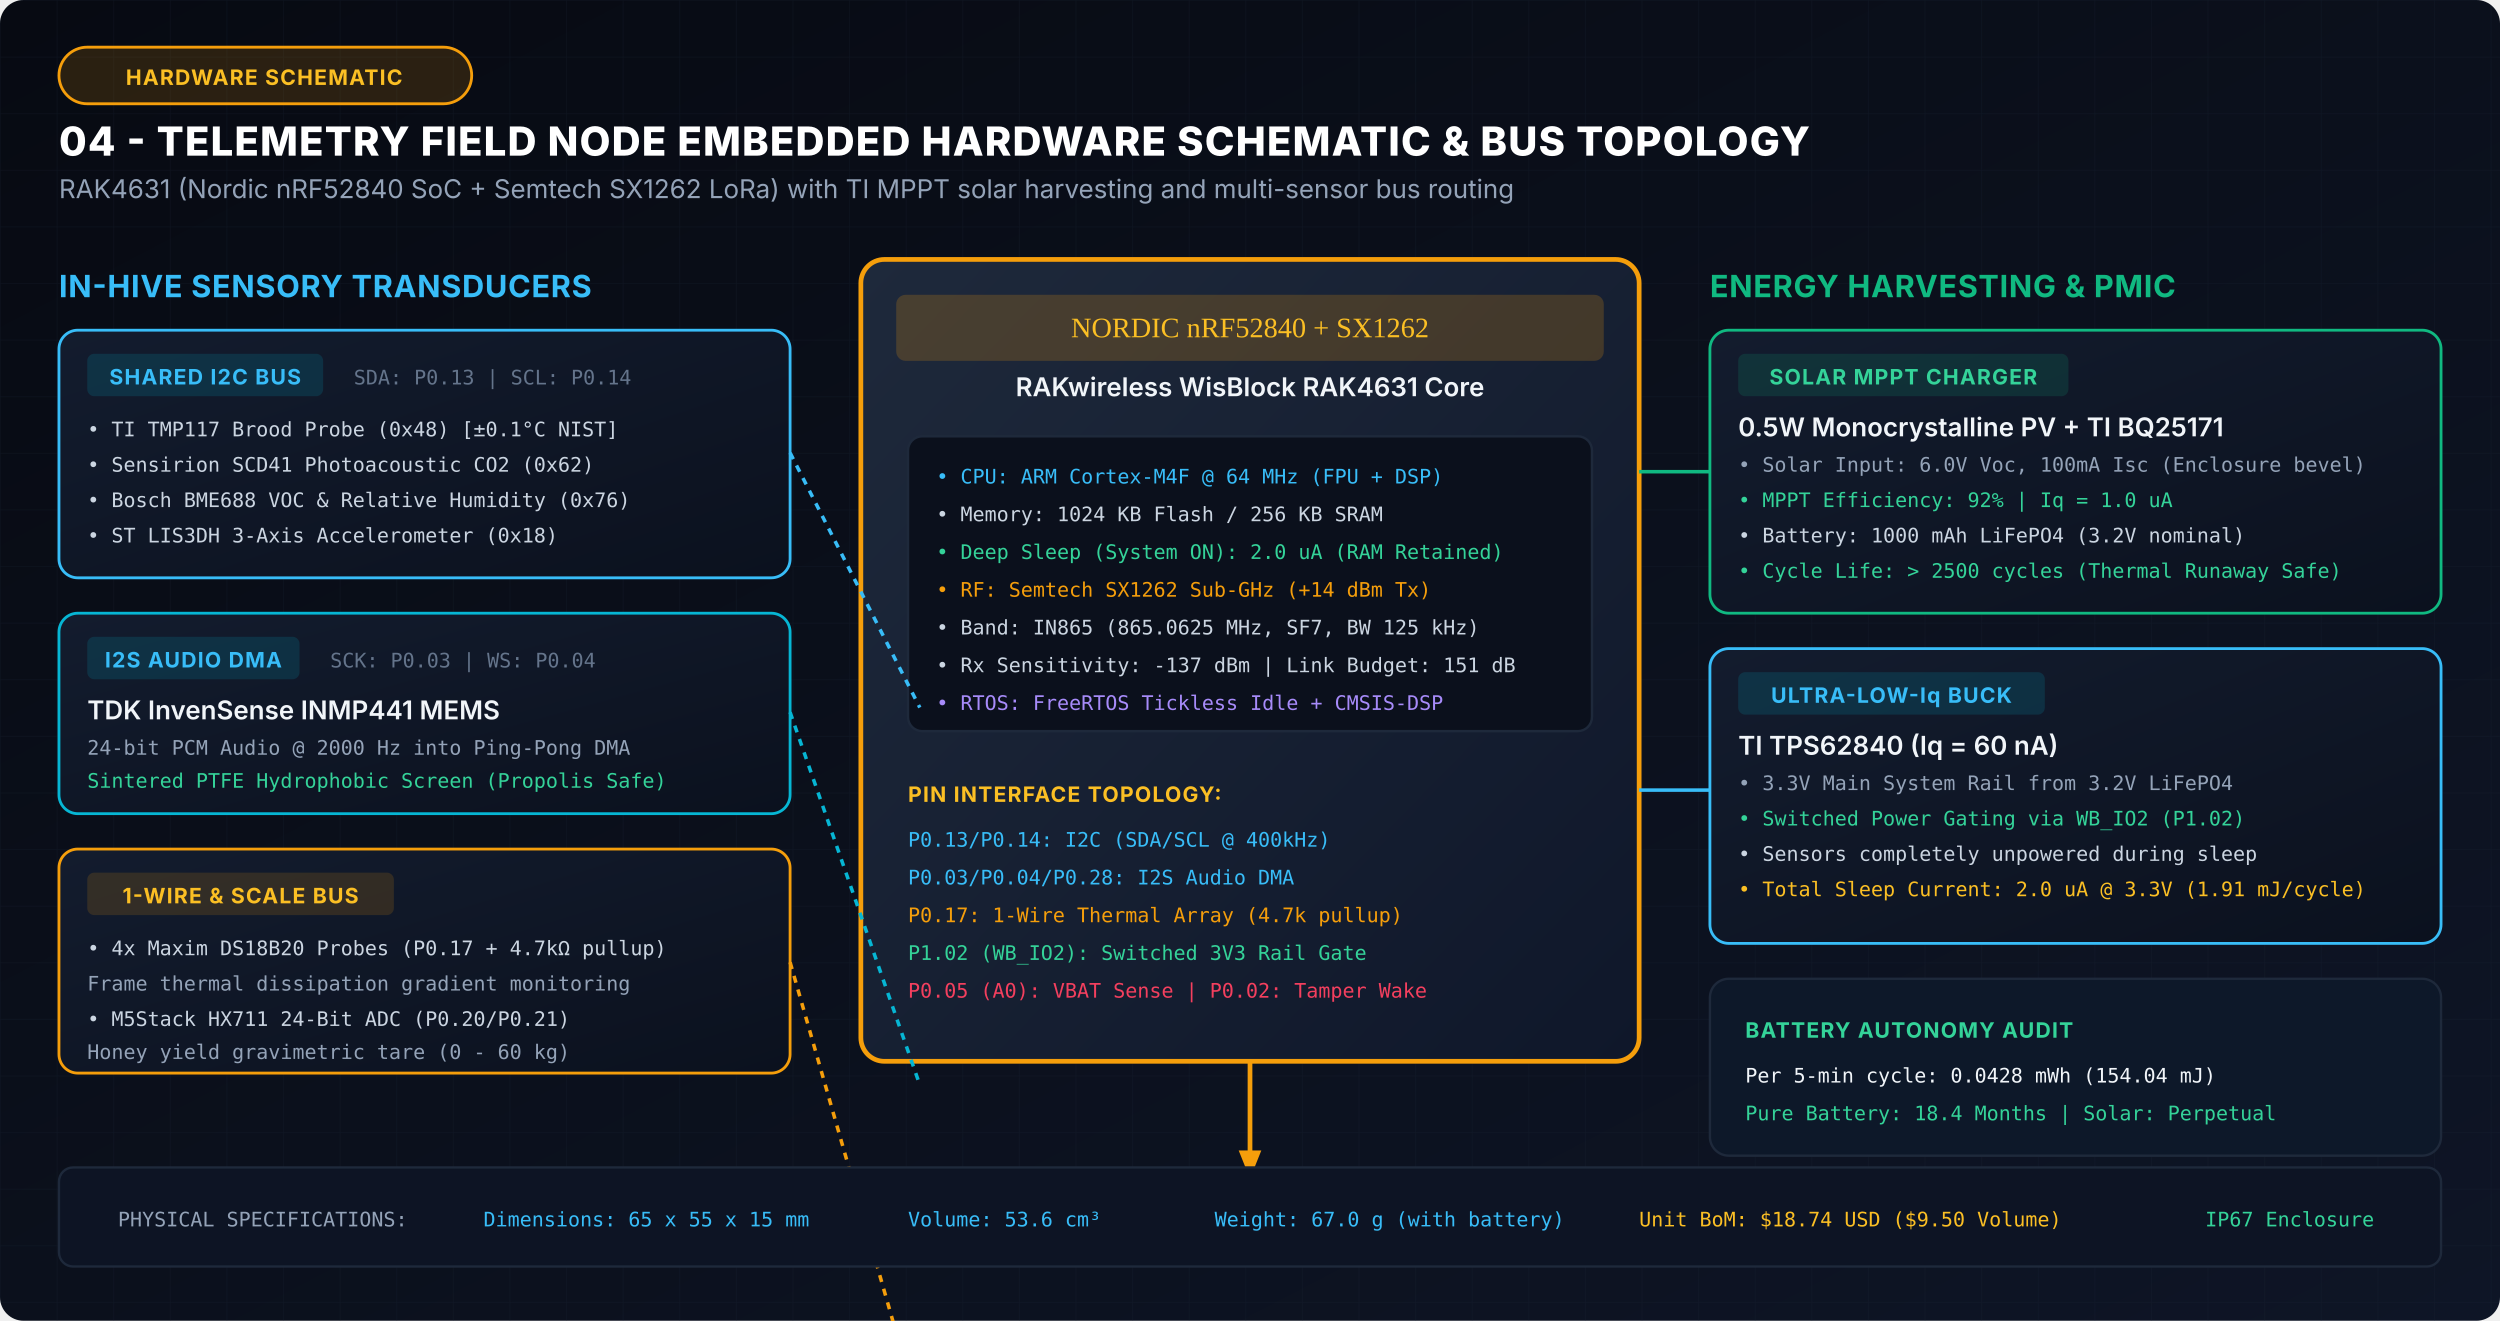
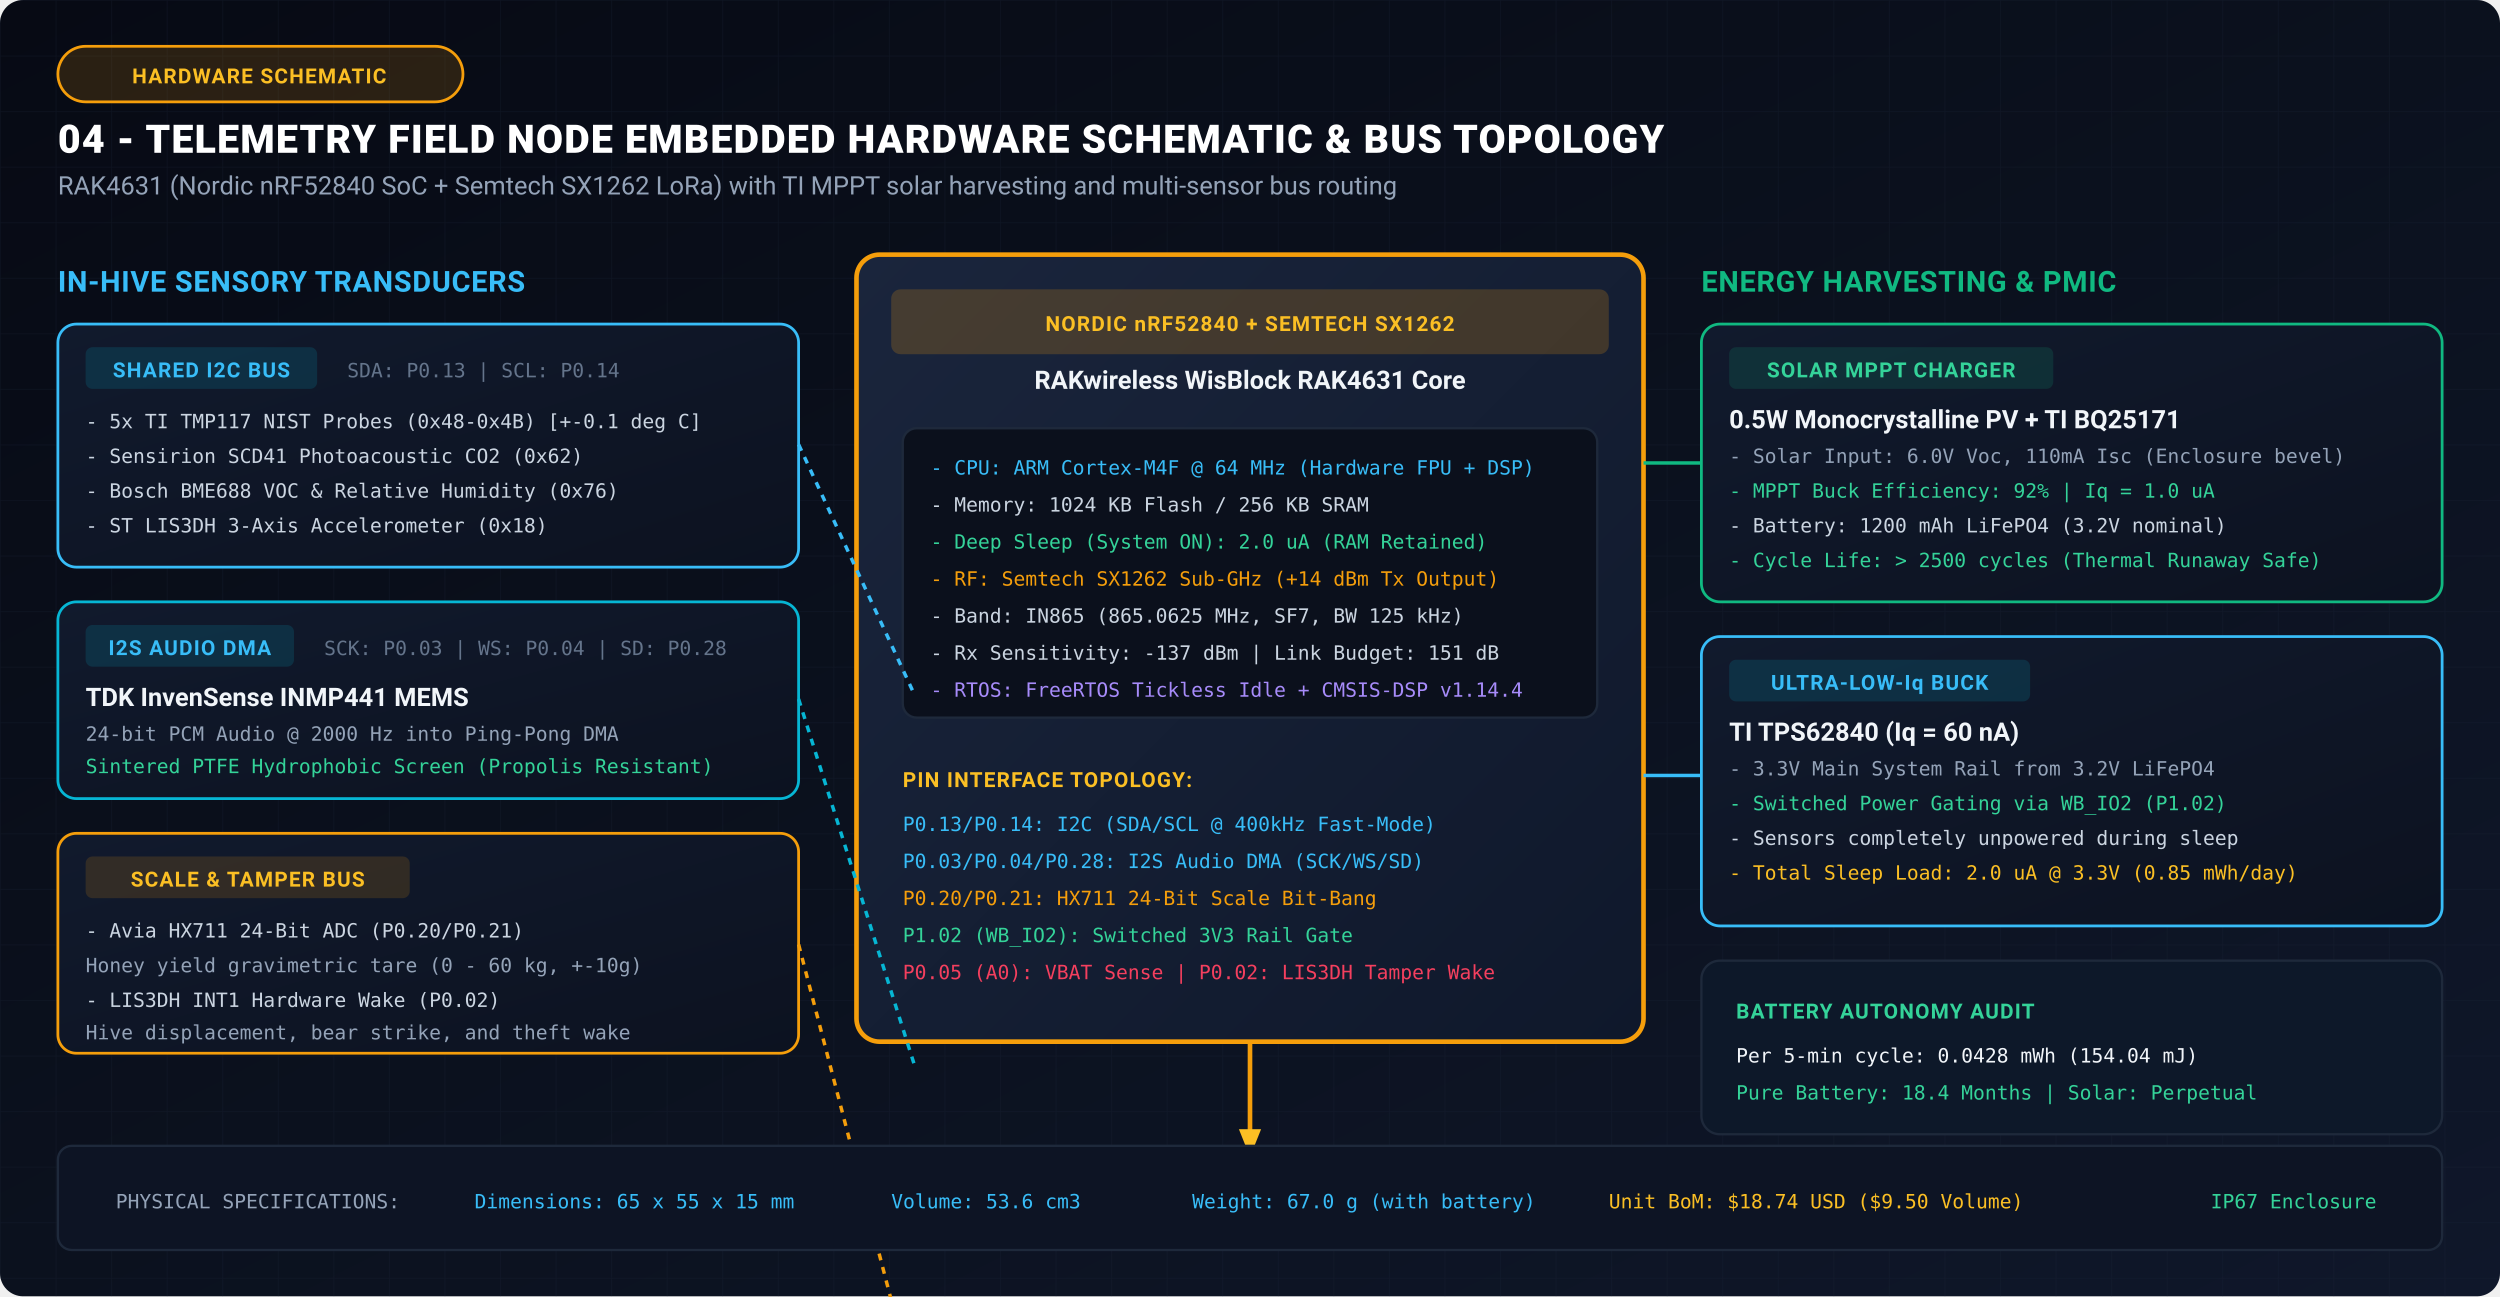
- <svg xmlns="http://www.w3.org/2000/svg" viewBox="0 0 1060 560" width="100%" height="100%">
+ <svg xmlns="http://www.w3.org/2000/svg" viewBox="0 0 1080 560" width="100%" height="100%">
  <defs>
    <linearGradient id="bgGrad" x1="0%" y1="0%" x2="100%" y2="100%">
-       <stop offset="0%" stop-color="#070a12" />
-       <stop offset="50%" stop-color="#0b101c" />
-       <stop offset="100%" stop-color="#0e1526" />
+       <stop offset="0%" stop-color="#070a14" />
+       <stop offset="50%" stop-color="#0b111e" />
+       <stop offset="100%" stop-color="#0f172a" />
    </linearGradient>
    <linearGradient id="cardGrad" x1="0%" y1="0%" x2="100%" y2="100%">
-       <stop offset="0%" stop-color="#131c2e" />
-       <stop offset="100%" stop-color="#0b111e" />
+       <stop offset="0%" stop-color="#111a2d" />
+       <stop offset="100%" stop-color="#0c1220" />
    </linearGradient>
    <linearGradient id="cardGradHighlight" x1="0%" y1="0%" x2="100%" y2="100%">
-       <stop offset="0%" stop-color="#1e293b" />
-       <stop offset="100%" stop-color="#0f172a" />
+       <stop offset="0%" stop-color="#1a253c" />
+       <stop offset="100%" stop-color="#0f182b" />
    </linearGradient>
    <linearGradient id="goldGrad" x1="0%" y1="0%" x2="100%" y2="0%">
-       <stop offset="0%" stop-color="#f59e0b" />
+       <stop offset="0%" stop-color="#d97706" />
      <stop offset="100%" stop-color="#fbbf24" />
    </linearGradient>
    <linearGradient id="cyanGrad" x1="0%" y1="0%" x2="100%" y2="0%">
-       <stop offset="0%" stop-color="#06b6d4" />
+       <stop offset="0%" stop-color="#0284c7" />
      <stop offset="100%" stop-color="#38bdf8" />
    </linearGradient>
    <linearGradient id="emeraldGrad" x1="0%" y1="0%" x2="100%" y2="0%">
-       <stop offset="0%" stop-color="#10b981" />
+       <stop offset="0%" stop-color="#059669" />
      <stop offset="100%" stop-color="#34d399" />
    </linearGradient>
    <linearGradient id="roseGrad" x1="0%" y1="0%" x2="100%" y2="0%">
-       <stop offset="0%" stop-color="#ef4444" />
-       <stop offset="100%" stop-color="#f87171" />
+       <stop offset="0%" stop-color="#e11d48" />
+       <stop offset="100%" stop-color="#fb7185" />
    </linearGradient>
    <linearGradient id="violetGrad" x1="0%" y1="0%" x2="100%" y2="0%">
-       <stop offset="0%" stop-color="#8b5cf6" />
+       <stop offset="0%" stop-color="#7c3aed" />
      <stop offset="100%" stop-color="#a78bfa" />
    </linearGradient>
    <marker id="arrCyan" viewBox="0 0 10 10" refX="6" refY="5" markerWidth="6" markerHeight="6" orient="auto-start-reverse">
      <path d="M 0 1 L 10 5 L 0 9 z" fill="#38bdf8" />
    </marker>
    <marker id="arrGold" viewBox="0 0 10 10" refX="6" refY="5" markerWidth="6" markerHeight="6" orient="auto-start-reverse">
-       <path d="M 0 1 L 10 5 L 0 9 z" fill="#f59e0b" />
+       <path d="M 0 1 L 10 5 L 0 9 z" fill="#fbbf24" />
    </marker>
    <marker id="arrEmerald" viewBox="0 0 10 10" refX="6" refY="5" markerWidth="6" markerHeight="6" orient="auto-start-reverse">
-       <path d="M 0 1 L 10 5 L 0 9 z" fill="#10b981" />
+       <path d="M 0 1 L 10 5 L 0 9 z" fill="#34d399" />
    </marker>
    <marker id="arrRose" viewBox="0 0 10 10" refX="6" refY="5" markerWidth="6" markerHeight="6" orient="auto-start-reverse">
-       <path d="M 0 1 L 10 5 L 0 9 z" fill="#ef4444" />
-     </marker>
-     <marker id="arrMuted" viewBox="0 0 10 10" refX="6" refY="5" markerWidth="6" markerHeight="6" orient="auto-start-reverse">
-       <path d="M 0 1 L 10 5 L 0 9 z" fill="#64748b" />
+       <path d="M 0 1 L 10 5 L 0 9 z" fill="#fb7185" />
    </marker>
    <pattern id="grid" width="24" height="24" patternUnits="userSpaceOnUse">
-       <path d="M 24 0 L 0 0 0 24" fill="none" stroke="#1e293b" stroke-width="0.5" stroke-opacity="0.3" />
+       <path d="M 24 0 L 0 0 0 24" fill="none" stroke="#1e293b" stroke-width="0.5" stroke-opacity="0.35" />
    </pattern>
  </defs>
  <style>
-         .headline { font-family: -apple-system, BlinkMacSystemFont, "Segoe UI", Inter, Roboto, sans-serif; font-weight: 800; font-size: 17px; fill: #ffffff; letter-spacing: 0.5px; }
-         .subhead { font-family: -apple-system, BlinkMacSystemFont, "Segoe UI", Inter, Roboto, sans-serif; font-size: 11px; fill: #94a3b8; }
-         .sec-title { font-family: -apple-system, BlinkMacSystemFont, "Segoe UI", Inter, Roboto, sans-serif; font-weight: 700; font-size: 13px; letter-spacing: 0.3px; }
-         .body-title { font-family: -apple-system, BlinkMacSystemFont, "Segoe UI", Inter, Roboto, sans-serif; font-weight: 600; font-size: 11px; fill: #f1f5f9; }
-         .body-desc { font-family: -apple-system, BlinkMacSystemFont, "Segoe UI", Inter, Roboto, sans-serif; font-size: 10px; fill: #94a3b8; }
-         .mono-sm { font-family: "JetBrains Mono", "SF Mono", Menlo, Consolas, monospace; font-size: 9.5px; }
-         .mono-xs { font-family: "JetBrains Mono", "SF Mono", Menlo, Consolas, monospace; font-size: 8.5px; }
-         .badge { font-family: -apple-system, BlinkMacSystemFont, "Segoe UI", Inter, Roboto, sans-serif; font-weight: 700; font-size: 9px; letter-spacing: 0.5px; }
+         .headline { font-family: system-ui, -apple-system, "Segoe UI", Roboto, sans-serif; font-weight: 800; font-size: 17px; fill: #ffffff; letter-spacing: 0.5px; }
+         .subhead { font-family: system-ui, -apple-system, "Segoe UI", Roboto, sans-serif; font-size: 11px; fill: #94a3b8; }
+         .sec-title { font-family: system-ui, -apple-system, "Segoe UI", Roboto, sans-serif; font-weight: 700; font-size: 12.5px; letter-spacing: 0.3px; }
+         .body-title { font-family: system-ui, -apple-system, "Segoe UI", Roboto, sans-serif; font-weight: 600; font-size: 11px; fill: #f1f5f9; }
+         .body-desc { font-family: system-ui, -apple-system, "Segoe UI", Roboto, sans-serif; font-size: 10px; fill: #94a3b8; line-height: 1.4; }
+         .mono-sm { font-family: "SF Mono", "JetBrains Mono", Consolas, Menlo, monospace; font-size: 9.5px; }
+         .mono-xs { font-family: "SF Mono", "JetBrains Mono", Consolas, Menlo, monospace; font-size: 8.5px; }
+         .badge { font-family: system-ui, -apple-system, "Segoe UI", Roboto, sans-serif; font-weight: 700; font-size: 9px; letter-spacing: 0.5px; }
    </style>
-   <rect width="1060" height="560" fill="url(#bgGrad)" rx="10" />
-   <rect width="1060" height="560" fill="url(#grid)" rx="10" />
+   <rect width="1080" height="560" fill="url(#bgGrad)" rx="10" />
+   <rect width="1080" height="560" fill="url(#grid)" rx="10" />
  <rect x="25" y="20" width="175" height="24" rx="12" fill="rgba(245, 158, 11, 0.15)" stroke="#f59e0b" stroke-width="1.2" />
  <text x="112" y="36" class="badge" fill="#fbbf24" text-anchor="middle">HARDWARE SCHEMATIC</text>
  <text x="25" y="66" class="headline">04 - TELEMETRY FIELD NODE EMBEDDED HARDWARE SCHEMATIC &amp; BUS TOPOLOGY</text>
  <text x="25" y="84" class="subhead">RAK4631 (Nordic nRF52840 SoC + Semtech SX1262 LoRa) with TI MPPT solar harvesting and multi-sensor bus routing</text>
-   <g transform="translate(365, 110)">
-     <rect width="330" height="340" rx="10" fill="url(#cardGradHighlight)" stroke="#f59e0b" stroke-width="2" />
-     <rect x="15" y="15" width="300" height="28" rx="4" fill="rgba(245, 158, 11, 0.2)" />
-     <text x="165" y="33" class="card-title" fill="#fbbf24" text-anchor="middle">NORDIC nRF52840 + SX1262</text>
-     <text x="165" y="58" class="body-title" fill="#cbd5e1" text-anchor="middle">RAKwireless WisBlock RAK4631 Core</text>
+   <g transform="translate(370, 110)">
+     <rect width="340" height="340" rx="10" fill="url(#cardGradHighlight)" stroke="#f59e0b" stroke-width="2" />
+     <rect x="15" y="15" width="310" height="28" rx="4" fill="rgba(245, 158, 11, 0.2)" />
+     <text x="170" y="33" class="badge" fill="#fbbf24" text-anchor="middle">NORDIC nRF52840 + SEMTECH SX1262</text>
+     <text x="170" y="58" class="body-title" fill="#cbd5e1" text-anchor="middle">RAKwireless WisBlock RAK4631 Core</text>
    <g transform="translate(20, 75)">
-       <rect width="290" height="125" rx="6" fill="#0b101c" stroke="#1e293b" />
-       <text x="12" y="20" class="mono-xs" fill="#38bdf8">• CPU: ARM Cortex-M4F @ 64 MHz (FPU + DSP)</text>
-       <text x="12" y="36" class="mono-xs" fill="#cbd5e1">• Memory: 1024 KB Flash / 256 KB SRAM</text>
-       <text x="12" y="52" class="mono-xs" fill="#34d399">• Deep Sleep (System ON): 2.0 uA (RAM Retained)</text>
-       <text x="12" y="68" class="mono-xs" fill="#f59e0b">• RF: Semtech SX1262 Sub-GHz (+14 dBm Tx)</text>
-       <text x="12" y="84" class="mono-xs" fill="#cbd5e1">• Band: IN865 (865.0625 MHz, SF7, BW 125 kHz)</text>
-       <text x="12" y="100" class="mono-xs" fill="#cbd5e1">• Rx Sensitivity: -137 dBm | Link Budget: 151 dB</text>
-       <text x="12" y="116" class="mono-xs" fill="#a78bfa">• RTOS: FreeRTOS Tickless Idle + CMSIS-DSP</text>
+       <rect width="300" height="125" rx="6" fill="#0b101c" stroke="#1e293b" />
+       <text x="12" y="20" class="mono-xs" fill="#38bdf8">- CPU: ARM Cortex-M4F @ 64 MHz (Hardware FPU + DSP)</text>
+       <text x="12" y="36" class="mono-xs" fill="#cbd5e1">- Memory: 1024 KB Flash / 256 KB SRAM</text>
+       <text x="12" y="52" class="mono-xs" fill="#34d399">- Deep Sleep (System ON): 2.0 uA (RAM Retained)</text>
+       <text x="12" y="68" class="mono-xs" fill="#f59e0b">- RF: Semtech SX1262 Sub-GHz (+14 dBm Tx Output)</text>
+       <text x="12" y="84" class="mono-xs" fill="#cbd5e1">- Band: IN865 (865.0625 MHz, SF7, BW 125 kHz)</text>
+       <text x="12" y="100" class="mono-xs" fill="#cbd5e1">- Rx Sensitivity: -137 dBm | Link Budget: 151 dB</text>
+       <text x="12" y="116" class="mono-xs" fill="#a78bfa">- RTOS: FreeRTOS Tickless Idle + CMSIS-DSP v1.14.4</text>
    </g>
    <g transform="translate(20, 215)">
      <text x="0" y="15" class="badge" fill="#fbbf24">PIN INTERFACE TOPOLOGY:</text>
-       <text x="0" y="34" class="mono-xs" fill="#38bdf8">P0.13/P0.14: I2C (SDA/SCL @ 400kHz)</text>
-       <text x="0" y="50" class="mono-xs" fill="#38bdf8">P0.03/P0.04/P0.28: I2S Audio DMA</text>
-       <text x="0" y="66" class="mono-xs" fill="#f59e0b">P0.17: 1-Wire Thermal Array (4.7k pullup)</text>
+       <text x="0" y="34" class="mono-xs" fill="#38bdf8">P0.13/P0.14: I2C (SDA/SCL @ 400kHz Fast-Mode)</text>
+       <text x="0" y="50" class="mono-xs" fill="#38bdf8">P0.03/P0.04/P0.28: I2S Audio DMA (SCK/WS/SD)</text>
+       <text x="0" y="66" class="mono-xs" fill="#f59e0b">P0.20/P0.21: HX711 24-Bit Scale Bit-Bang</text>
      <text x="0" y="82" class="mono-xs" fill="#34d399">P1.02 (WB_IO2): Switched 3V3 Rail Gate</text>
-       <text x="0" y="98" class="mono-xs" fill="#f43f5e">P0.05 (A0): VBAT Sense | P0.02: Tamper Wake</text>
+       <text x="0" y="98" class="mono-xs" fill="#f43f5e">P0.05 (A0): VBAT Sense | P0.02: LIS3DH Tamper Wake</text>
    </g>
-     <path d="M 165 340 L 165 385" stroke="#f59e0b" stroke-width="2" marker-end="url(#arrGold)" />
-     <rect x="70" y="390" width="190" height="35" rx="5" fill="#0d1424" stroke="#f59e0b" stroke-width="1.2" />
-     <text x="165" y="405" class="mono-xs" fill="#fbbf24" text-anchor="middle">IPEX/U.FL to RP-SMA Female</text>
-     <text x="165" y="418" class="mono-xs" fill="#94a3b8" text-anchor="middle">Tuned 865MHz 1.8 dBi Antenna (50Ω)</text>
+     <path d="M 170 340 L 170 385" stroke="#f59e0b" stroke-width="2" marker-end="url(#arrGold)" />
+     <rect x="75" y="390" width="190" height="35" rx="5" fill="#0d1424" stroke="#f59e0b" stroke-width="1.2" />
+     <text x="170" y="405" class="mono-xs" fill="#fbbf24" text-anchor="middle">IPEX/U.FL to RP-SMA Female</text>
+     <text x="170" y="418" class="mono-xs" fill="#94a3b8" text-anchor="middle">Tuned 865MHz 1.8 dBi Antenna (50 Ohm)</text>
  </g>
  <g transform="translate(25, 110)">
    <text x="0" y="16" class="sec-title" fill="#38bdf8">IN-HIVE SENSORY TRANSDUCERS</text>
    <g transform="translate(0, 30)">
-       <rect width="310" height="105" rx="8" fill="url(#cardGrad)" stroke="#38bdf8" stroke-width="1.2" />
+       <rect width="320" height="105" rx="8" fill="url(#cardGrad)" stroke="#38bdf8" stroke-width="1.2" />
      <rect x="12" y="10" width="100" height="18" rx="3" fill="rgba(6, 182, 212, 0.15)" />
      <text x="62" y="23" class="badge" fill="#38bdf8" text-anchor="middle">SHARED I2C BUS</text>
      <text x="125" y="23" class="mono-xs" fill="#64748b">SDA: P0.13 | SCL: P0.14</text>
-       <text x="12" y="45" class="mono-xs" fill="#cbd5e1">• TI TMP117 Brood Probe (0x48) [±0.1°C NIST]</text>
-       <text x="12" y="60" class="mono-xs" fill="#cbd5e1">• Sensirion SCD41 Photoacoustic CO2 (0x62)</text>
-       <text x="12" y="75" class="mono-xs" fill="#cbd5e1">• Bosch BME688 VOC &amp; Relative Humidity (0x76)</text>
-       <text x="12" y="90" class="mono-xs" fill="#cbd5e1">• ST LIS3DH 3-Axis Accelerometer (0x18)</text>
-       <path d="M 310 52 L 365 160" stroke="#38bdf8" stroke-width="1.5" stroke-dasharray="3 3" />
+       <text x="12" y="45" class="mono-xs" fill="#cbd5e1">- 5x TI TMP117 NIST Probes (0x48-0x4B) [+-0.1 deg C]</text>
+       <text x="12" y="60" class="mono-xs" fill="#cbd5e1">- Sensirion SCD41 Photoacoustic CO2 (0x62)</text>
+       <text x="12" y="75" class="mono-xs" fill="#cbd5e1">- Bosch BME688 VOC &amp; Relative Humidity (0x76)</text>
+       <text x="12" y="90" class="mono-xs" fill="#cbd5e1">- ST LIS3DH 3-Axis Accelerometer (0x18)</text>
+       <path d="M 320 52 L 370 160" stroke="#38bdf8" stroke-width="1.5" stroke-dasharray="3 3" />
    </g>
    <g transform="translate(0, 150)">
-       <rect width="310" height="85" rx="8" fill="url(#cardGrad)" stroke="#06b6d4" stroke-width="1.2" />
+       <rect width="320" height="85" rx="8" fill="url(#cardGrad)" stroke="#06b6d4" stroke-width="1.2" />
      <rect x="12" y="10" width="90" height="18" rx="3" fill="rgba(6, 182, 212, 0.15)" />
      <text x="57" y="23" class="badge" fill="#38bdf8" text-anchor="middle">I2S AUDIO DMA</text>
-       <text x="115" y="23" class="mono-xs" fill="#64748b">SCK: P0.03 | WS: P0.04</text>
+       <text x="115" y="23" class="mono-xs" fill="#64748b">SCK: P0.03 | WS: P0.04 | SD: P0.28</text>
      <text x="12" y="45" class="body-title">TDK InvenSense INMP441 MEMS</text>
      <text x="12" y="60" class="mono-xs" fill="#94a3b8">24-bit PCM Audio @ 2000 Hz into Ping-Pong DMA</text>
-       <text x="12" y="74" class="mono-xs" fill="#34d399">Sintered PTFE Hydrophobic Screen (Propolis Safe)</text>
-       <path d="M 310 42 L 365 200" stroke="#06b6d4" stroke-width="1.5" stroke-dasharray="3 3" />
+       <text x="12" y="74" class="mono-xs" fill="#34d399">Sintered PTFE Hydrophobic Screen (Propolis Resistant)</text>
+       <path d="M 320 42 L 370 200" stroke="#06b6d4" stroke-width="1.5" stroke-dasharray="3 3" />
    </g>
    <g transform="translate(0, 250)">
-       <rect width="310" height="95" rx="8" fill="url(#cardGrad)" stroke="#f59e0b" stroke-width="1.2" />
-       <rect x="12" y="10" width="130" height="18" rx="3" fill="rgba(245, 158, 11, 0.15)" />
-       <text x="77" y="23" class="badge" fill="#fbbf24" text-anchor="middle">1-WIRE &amp; SCALE BUS</text>
-       <text x="12" y="45" class="mono-xs" fill="#cbd5e1">• 4x Maxim DS18B20 Probes (P0.17 + 4.7kΩ pullup)</text>
-       <text x="12" y="60" class="mono-xs" fill="#94a3b8">  Frame thermal dissipation gradient monitoring</text>
-       <text x="12" y="75" class="mono-xs" fill="#cbd5e1">• M5Stack HX711 24-Bit ADC (P0.20/P0.21)</text>
-       <text x="12" y="89" class="mono-xs" fill="#94a3b8">  Honey yield gravimetric tare (0 - 60 kg)</text>
-       <path d="M 310 48 L 365 240" stroke="#f59e0b" stroke-width="1.5" stroke-dasharray="3 3" />
+       <rect width="320" height="95" rx="8" fill="url(#cardGrad)" stroke="#f59e0b" stroke-width="1.2" />
+       <rect x="12" y="10" width="140" height="18" rx="3" fill="rgba(245, 158, 11, 0.15)" />
+       <text x="82" y="23" class="badge" fill="#fbbf24" text-anchor="middle">SCALE &amp; TAMPER BUS</text>
+       <text x="12" y="45" class="mono-xs" fill="#cbd5e1">- Avia HX711 24-Bit ADC (P0.20/P0.21)</text>
+       <text x="12" y="60" class="mono-xs" fill="#94a3b8">  Honey yield gravimetric tare (0 - 60 kg, +-10g)</text>
+       <text x="12" y="75" class="mono-xs" fill="#cbd5e1">- LIS3DH INT1 Hardware Wake (P0.02)</text>
+       <text x="12" y="89" class="mono-xs" fill="#94a3b8">  Hive displacement, bear strike, and theft wake</text>
+       <path d="M 320 48 L 370 240" stroke="#f59e0b" stroke-width="1.5" stroke-dasharray="3 3" />
    </g>
  </g>
-   <g transform="translate(725, 110)">
+   <g transform="translate(735, 110)">
    <text x="0" y="16" class="sec-title" fill="#10b981">ENERGY HARVESTING &amp; PMIC</text>
    <g transform="translate(0, 30)">
-       <rect width="310" height="120" rx="8" fill="url(#cardGrad)" stroke="#10b981" stroke-width="1.2" />
+       <rect width="320" height="120" rx="8" fill="url(#cardGrad)" stroke="#10b981" stroke-width="1.2" />
      <rect x="12" y="10" width="140" height="18" rx="3" fill="rgba(16, 185, 129, 0.15)" />
      <text x="82" y="23" class="badge" fill="#34d399" text-anchor="middle">SOLAR MPPT CHARGER</text>
      <text x="12" y="45" class="body-title">0.5W Monocrystalline PV + TI BQ25171</text>
-       <text x="12" y="60" class="mono-xs" fill="#94a3b8">• Solar Input: 6.0V Voc, 100mA Isc (Enclosure bevel)</text>
-       <text x="12" y="75" class="mono-xs" fill="#34d399">• MPPT Efficiency: 92% | Iq = 1.0 uA</text>
-       <text x="12" y="90" class="mono-xs" fill="#cbd5e1">• Battery: 1000 mAh LiFePO4 (3.2V nominal)</text>
-       <text x="12" y="105" class="mono-xs" fill="#34d399">• Cycle Life: &gt; 2500 cycles (Thermal Runaway Safe)</text>
-       <path d="M 0 60 L -30 60" stroke="#10b981" stroke-width="1.5" />
+       <text x="12" y="60" class="mono-xs" fill="#94a3b8">- Solar Input: 6.0V Voc, 110mA Isc (Enclosure bevel)</text>
+       <text x="12" y="75" class="mono-xs" fill="#34d399">- MPPT Buck Efficiency: 92% | Iq = 1.0 uA</text>
+       <text x="12" y="90" class="mono-xs" fill="#cbd5e1">- Battery: 1200 mAh LiFePO4 (3.2V nominal)</text>
+       <text x="12" y="105" class="mono-xs" fill="#34d399">- Cycle Life: &gt; 2500 cycles (Thermal Runaway Safe)</text>
+       <path d="M 0 60 L -25 60" stroke="#10b981" stroke-width="1.5" />
    </g>
    <g transform="translate(0, 165)">
-       <rect width="310" height="125" rx="8" fill="url(#cardGrad)" stroke="#38bdf8" stroke-width="1.2" />
+       <rect width="320" height="125" rx="8" fill="url(#cardGrad)" stroke="#38bdf8" stroke-width="1.2" />
      <rect x="12" y="10" width="130" height="18" rx="3" fill="rgba(6, 182, 212, 0.15)" />
      <text x="77" y="23" class="badge" fill="#38bdf8" text-anchor="middle">ULTRA-LOW-Iq BUCK</text>
      <text x="12" y="45" class="body-title">TI TPS62840 (Iq = 60 nA)</text>
-       <text x="12" y="60" class="mono-xs" fill="#94a3b8">• 3.3V Main System Rail from 3.2V LiFePO4</text>
-       <text x="12" y="75" class="mono-xs" fill="#34d399">• Switched Power Gating via WB_IO2 (P1.02)</text>
-       <text x="12" y="90" class="mono-xs" fill="#cbd5e1">• Sensors completely unpowered during sleep</text>
-       <text x="12" y="105" class="mono-xs" fill="#fbbf24">• Total Sleep Current: 2.0 uA @ 3.3V (1.91 mJ/cycle)</text>
-       <path d="M 0 60 L -30 60" stroke="#38bdf8" stroke-width="1.5" />
+       <text x="12" y="60" class="mono-xs" fill="#94a3b8">- 3.3V Main System Rail from 3.2V LiFePO4</text>
+       <text x="12" y="75" class="mono-xs" fill="#34d399">- Switched Power Gating via WB_IO2 (P1.02)</text>
+       <text x="12" y="90" class="mono-xs" fill="#cbd5e1">- Sensors completely unpowered during sleep</text>
+       <text x="12" y="105" class="mono-xs" fill="#fbbf24">- Total Sleep Load: 2.0 uA @ 3.3V (0.85 mWh/day)</text>
+       <path d="M 0 60 L -25 60" stroke="#38bdf8" stroke-width="1.5" />
    </g>
    <g transform="translate(0, 305)">
-       <rect width="310" height="75" rx="8" fill="#0d1829" stroke="#1e293b" />
+       <rect width="320" height="75" rx="8" fill="#0d1829" stroke="#1e293b" />
      <text x="15" y="25" class="badge" fill="#34d399">BATTERY AUTONOMY AUDIT</text>
      <text x="15" y="44" class="mono-xs" fill="#f1f5f9">Per 5-min cycle: 0.0428 mWh (154.04 mJ)</text>
      <text x="15" y="60" class="mono-xs" fill="#34d399">Pure Battery: 18.4 Months | Solar: Perpetual</text>
    </g>
  </g>
  <g transform="translate(25, 495)">
-     <rect width="1010" height="42" rx="6" fill="#0d1424" stroke="#1e293b" />
-     <text x="25" y="25" class="mono-xs" fill="#94a3b8">PHYSICAL SPECIFICATIONS:</text>
-     <text x="180" y="25" class="mono-xs" fill="#38bdf8">Dimensions: 65 x 55 x 15 mm</text>
-     <text x="360" y="25" class="mono-xs" fill="#38bdf8">Volume: 53.6 cm³</text>
-     <text x="490" y="25" class="mono-xs" fill="#38bdf8">Weight: 67.0 g (with battery)</text>
-     <text x="670" y="25" class="mono-xs" fill="#fbbf24">Unit BoM: $18.74 USD ($9.50 Volume)</text>
-     <text x="910" y="25" class="mono-xs" fill="#34d399">IP67 Enclosure</text>
+     <rect width="1030" height="45" rx="6" fill="#0d1424" stroke="#1e293b" />
+     <text x="25" y="27" class="mono-xs" fill="#94a3b8">PHYSICAL SPECIFICATIONS:</text>
+     <text x="180" y="27" class="mono-xs" fill="#38bdf8">Dimensions: 65 x 55 x 15 mm</text>
+     <text x="360" y="27" class="mono-xs" fill="#38bdf8">Volume: 53.6 cm3</text>
+     <text x="490" y="27" class="mono-xs" fill="#38bdf8">Weight: 67.0 g (with battery)</text>
+     <text x="670" y="27" class="mono-xs" fill="#fbbf24">Unit BoM: $18.74 USD ($9.50 Volume)</text>
+     <text x="930" y="27" class="mono-xs" fill="#34d399">IP67 Enclosure</text>
  </g>
</svg>
